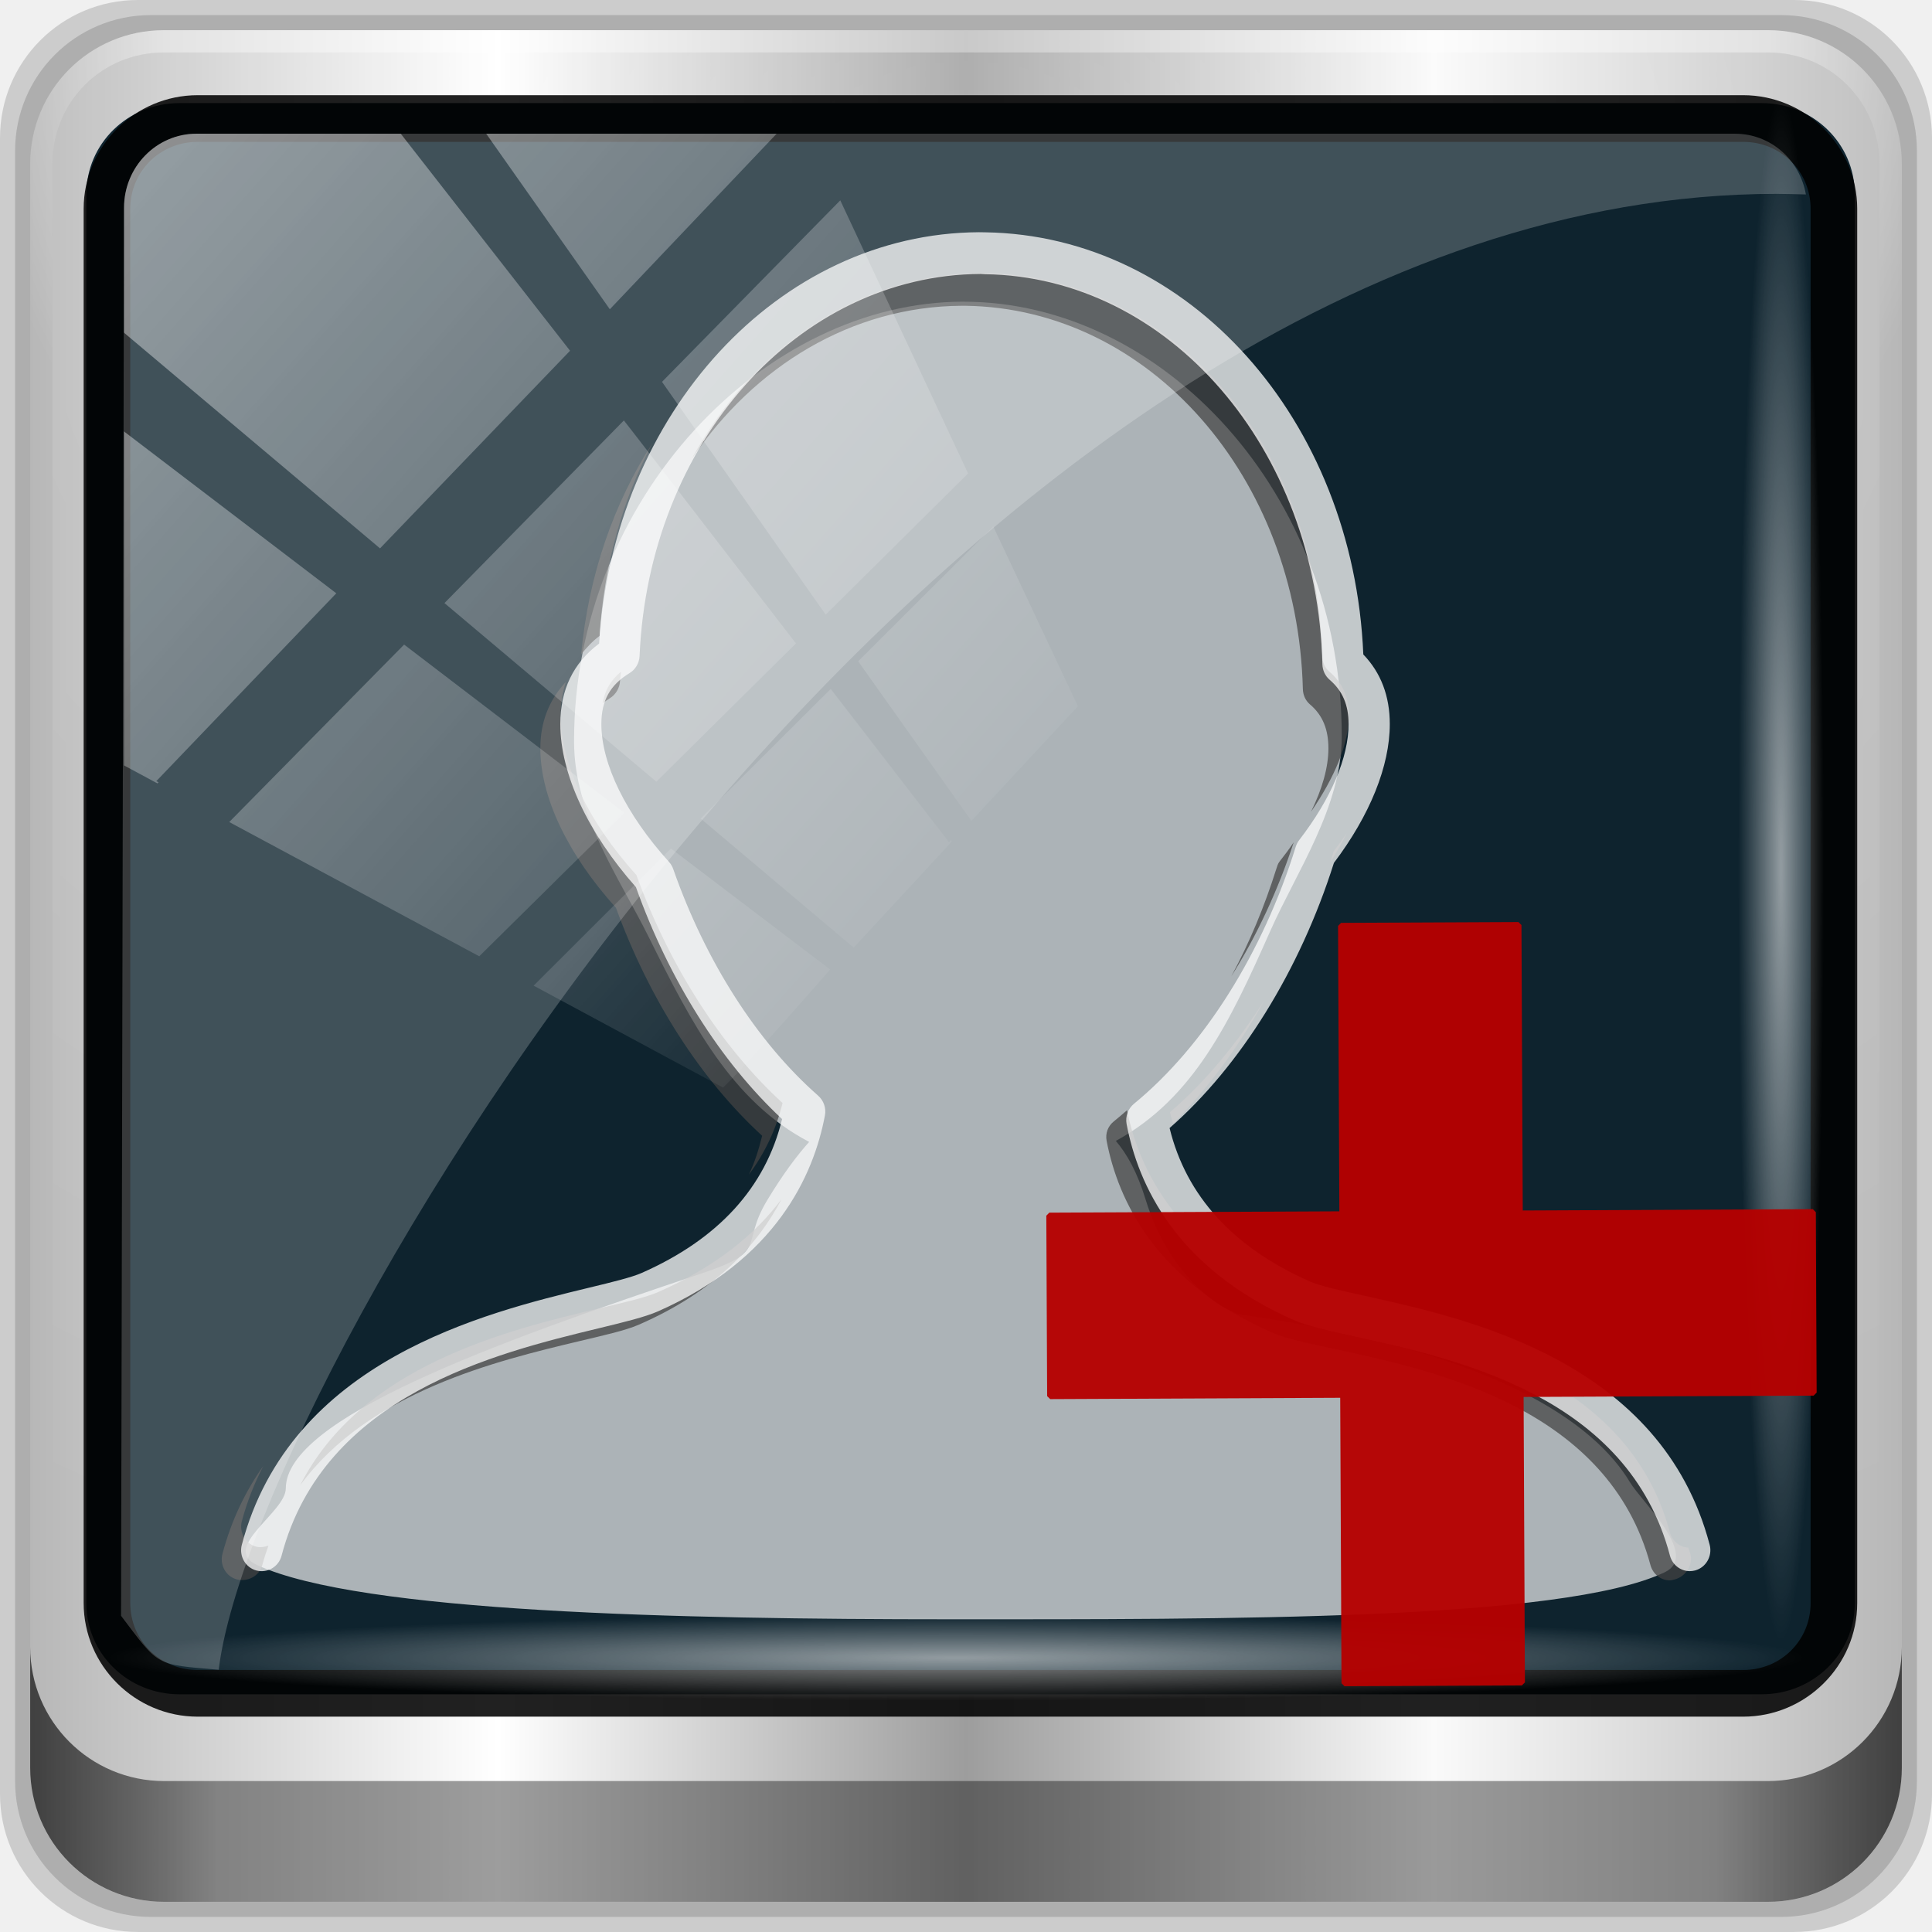
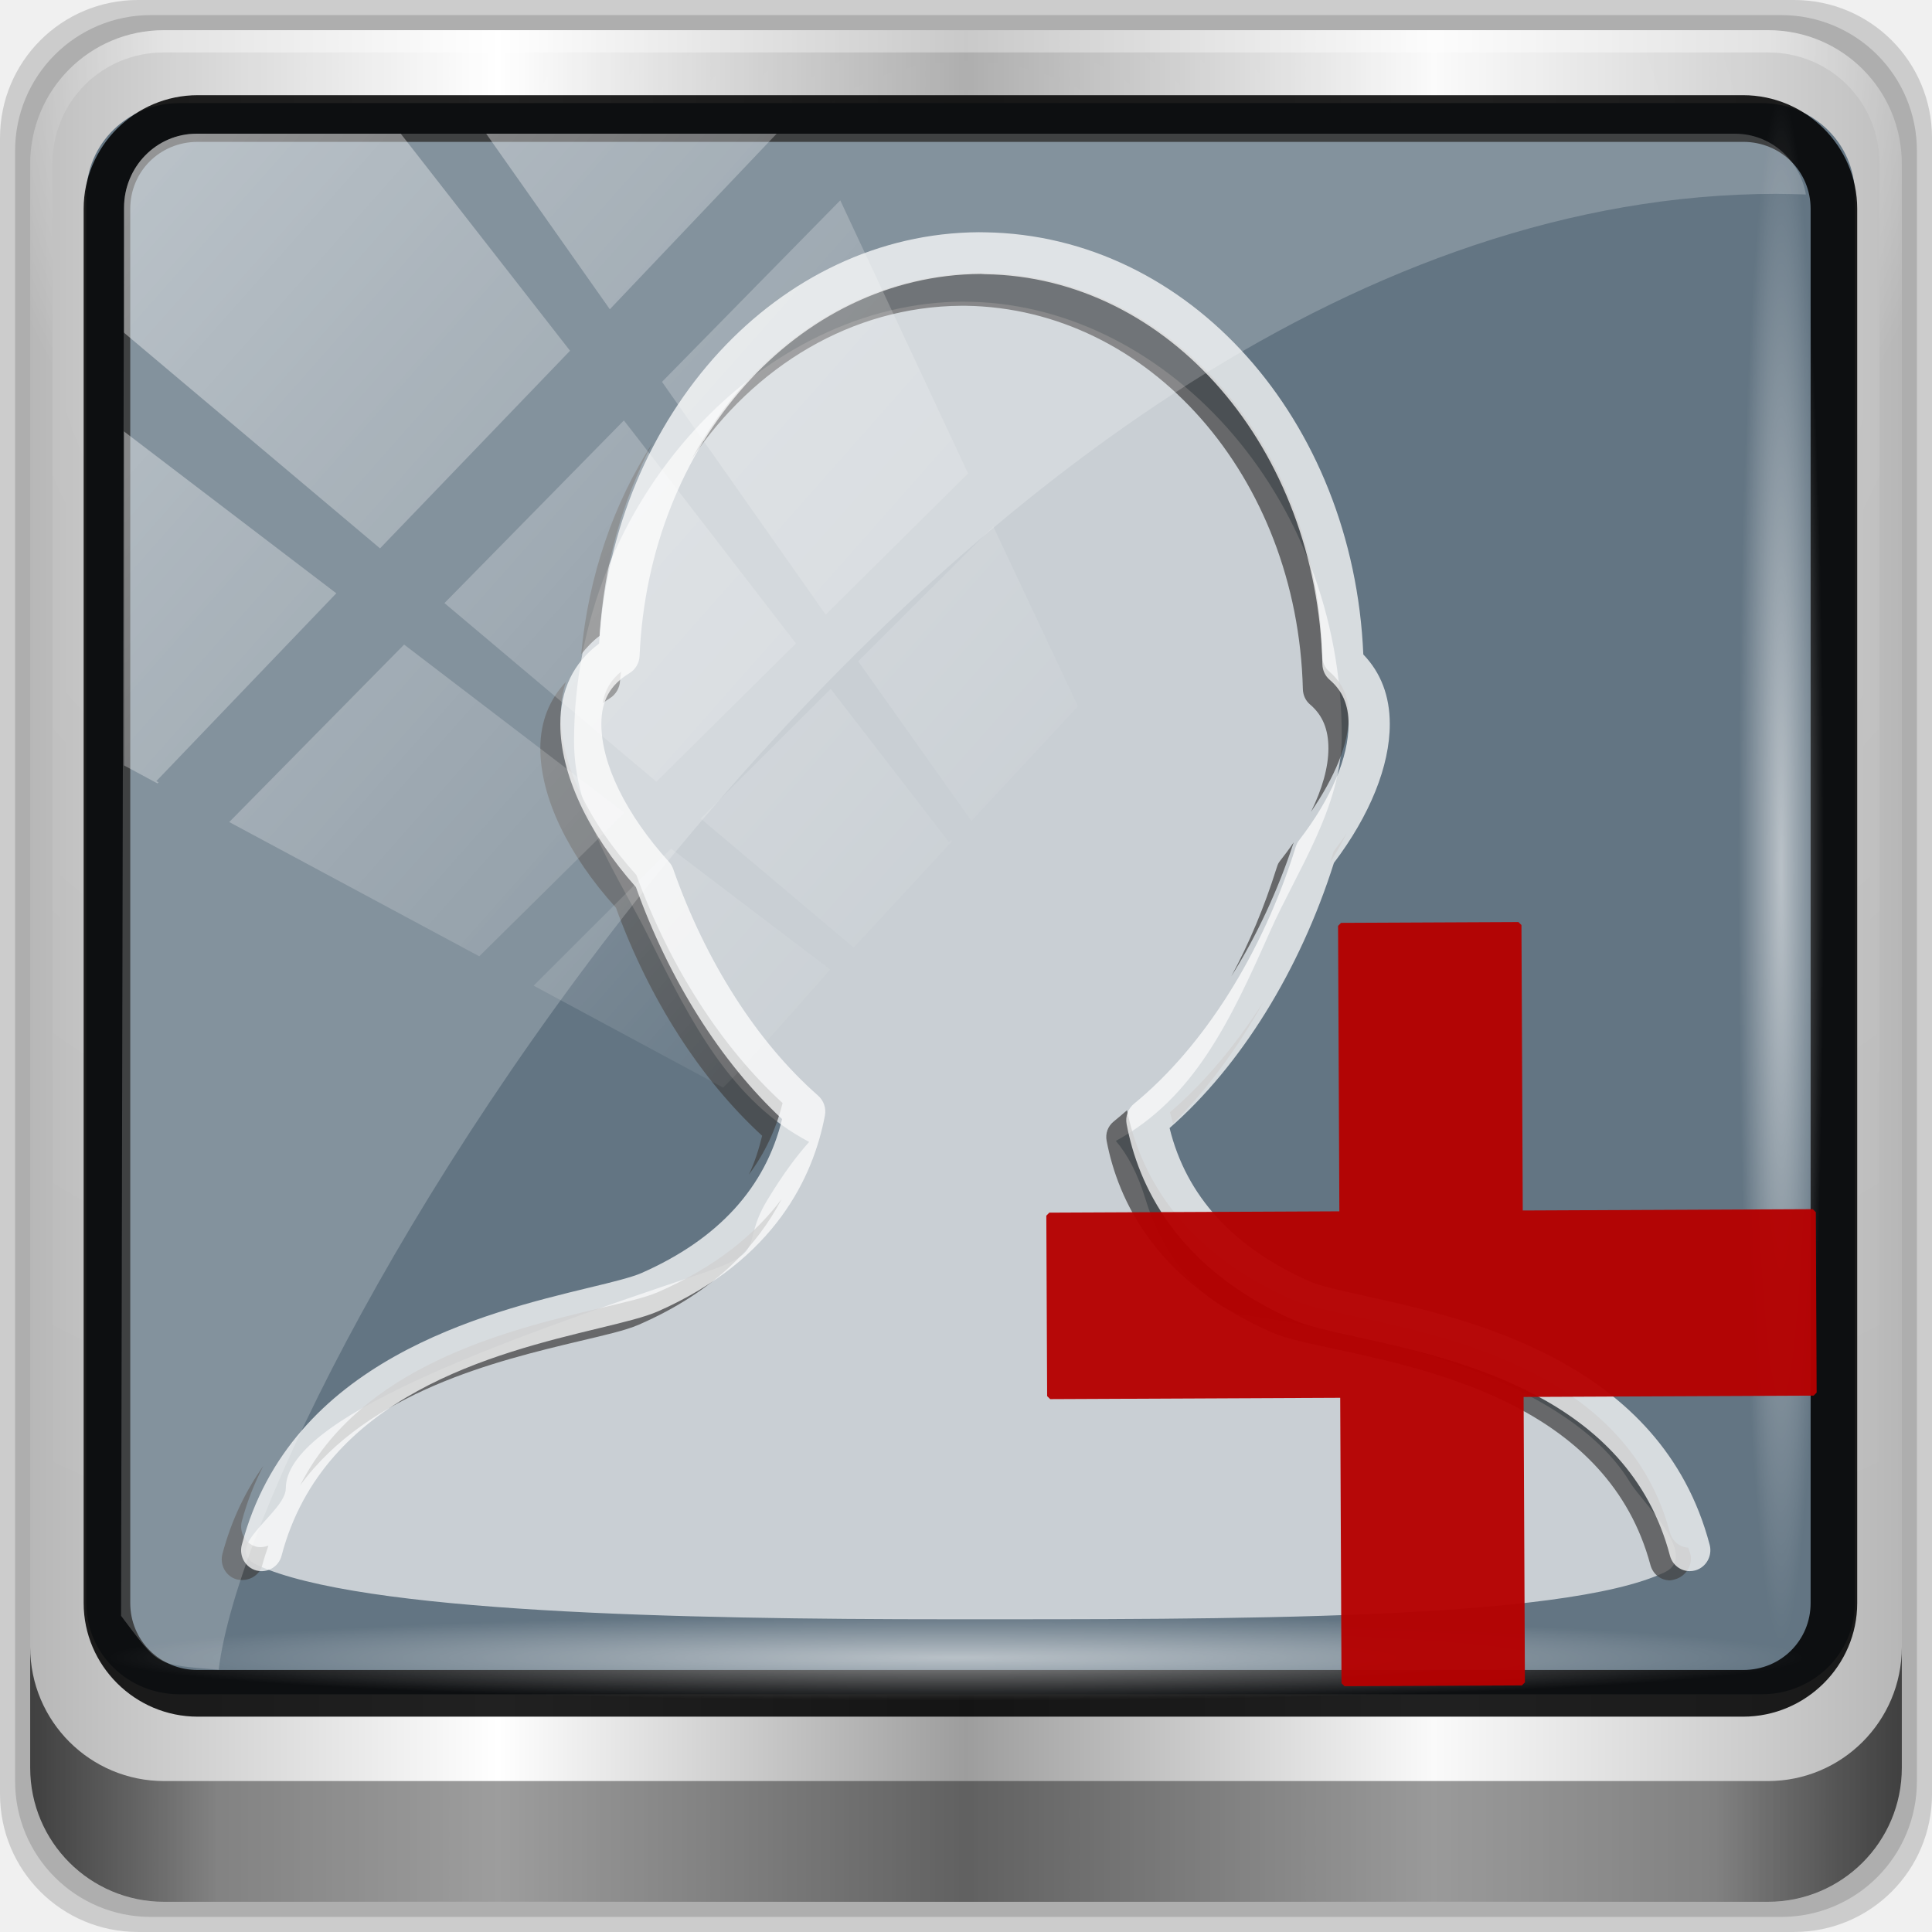
<svg xmlns="http://www.w3.org/2000/svg" xmlns:xlink="http://www.w3.org/1999/xlink" width="96" height="96" id="svg5023" version="1.1">
  <defs id="defs5025">
    <linearGradient id="linearGradient4133">
      <stop style="stop-color:#ffffff;stop-opacity:1;" offset="0" id="stop4135" />
      <stop style="stop-color:#ffffff;stop-opacity:0;" offset="1" id="stop4137" />
    </linearGradient>
    <linearGradient id="linearGradient5700">
      <stop id="stop5702" offset="0" style="stop-color:#ffffff;stop-opacity:0;" />
      <stop style="stop-color:#ffffff;stop-opacity:0.851;" offset="0.029" id="stop5704" />
      <stop id="stop5706" offset="0.052" style="stop-color:#ffffff;stop-opacity:0;" />
      <stop style="stop-color:#ffffff;stop-opacity:0;" offset="0.966" id="stop5712" />
      <stop style="stop-color:#ffffff;stop-opacity:0.851;" offset="0.979" id="stop5710" />
      <stop id="stop5708" offset="1" style="stop-color:#ffffff;stop-opacity:0;" />
    </linearGradient>
    <linearGradient id="linearGradient3888-8-4-8-4-6-9-0-8-7-9">
      <stop style="stop-color:#ffffff;stop-opacity:1;" offset="0" id="stop3890-4-7-9-5-7-0-8-8-8-6" />
      <stop style="stop-color:#ffffff;stop-opacity:0;" offset="1" id="stop3892-5-8-2-8-3-3-3-06-4-4" />
    </linearGradient>
    <linearGradient id="linearGradient3921">
      <stop style="stop-color:#2cffee;stop-opacity:1;" offset="0" id="stop3923" />
      <stop style="stop-color:#00586e;stop-opacity:1;" offset="1" id="stop3925" />
    </linearGradient>
    <linearGradient id="linearGradient3888-8-4-8-6">
      <stop style="stop-color:#ffffff;stop-opacity:1;" offset="0" id="stop3890-4-7-9-7" />
      <stop style="stop-color:#ffffff;stop-opacity:0;" offset="1" id="stop3892-5-8-2-7" />
    </linearGradient>
    <linearGradient id="linearGradient4091-0-3-0-7">
      <stop style="stop-color:#ffffff;stop-opacity:1;" offset="0" id="stop4093-3-6-4-2" />
      <stop id="stop4099-6-1-8-3" offset="0.8" style="stop-color:#ffffff;stop-opacity:1;" />
      <stop style="stop-color:#ffffff;stop-opacity:0;" offset="1" id="stop4095-1-0-7-9" />
    </linearGradient>
    <linearGradient id="linearGradient3832-0-6-1-1">
      <stop style="stop-color:#000000;stop-opacity:1;" offset="0" id="stop3834-6-3-7-1" />
      <stop id="stop3872-2-4" offset="0.1" style="stop-color:#000000;stop-opacity:0.588;" />
      <stop style="stop-color:#000000;stop-opacity:0.588;" offset="0.9" id="stop3844-6-2-7-6" />
      <stop style="stop-color:#000000;stop-opacity:1;" offset="1" id="stop3836-5-0-2-9" />
    </linearGradient>
    <linearGradient xlink:href="#linearGradient6139-0" id="linearGradient3923" x1="6" y1="47" x2="90" y2="47" gradientUnits="userSpaceOnUse" />
    <linearGradient id="linearGradient6139-0">
      <stop id="stop6141-2" offset="0" style="stop-color:#b7b7b7;stop-opacity:1;" />
      <stop style="stop-color:#ffffff;stop-opacity:1;" offset="0.25" id="stop6151-0" />
      <stop style="stop-color:#9d9d9d;stop-opacity:1;" offset="0.5" id="stop6147-1" />
      <stop id="stop6149-4" offset="0.75" style="stop-color:#fafafa;stop-opacity:1;" />
      <stop id="stop6143-4" offset="1" style="stop-color:#b7b7b7;stop-opacity:1;" />
    </linearGradient>
    <linearGradient xlink:href="#linearGradient6139-0" id="linearGradient4071" gradientUnits="userSpaceOnUse" gradientTransform="matrix(1.135375,0,0,1.133663,-40.03712,-46.78764)" x1="6" y1="47" x2="90" y2="47" />
    <radialGradient xlink:href="#linearGradient3888-8-4-8-6" id="radialGradient4073" gradientUnits="userSpaceOnUse" gradientTransform="matrix(0,1.620944,-2.038285,0,160.6643,-243.0366)" cx="158" cy="6.213" fx="158" fy="6.213" r="41" />
    <radialGradient xlink:href="#linearGradient4091-0-3-0-7" id="radialGradient4075" gradientUnits="userSpaceOnUse" gradientTransform="matrix(-1.072173,0,0,-0.8750202,199.4643,-19.12555)" cx="48" cy="-27" fx="48" fy="-27" r="42" />
    <linearGradient xlink:href="#linearGradient4213-7" id="linearGradient4767" gradientUnits="userSpaceOnUse" x1="2.771" y1="-28.642" x2="50.528" y2="14.514" />
    <linearGradient id="linearGradient4213-7">
      <stop style="stop-color:#ffffff;stop-opacity:1;" offset="0" id="stop4215-6" />
      <stop style="stop-color:#ffffff;stop-opacity:0;" offset="1" id="stop4217-5" />
    </linearGradient>
    <clipPath clipPathUnits="userSpaceOnUse" id="clipPath4156-4">
      <path style="opacity:0.6;fill:#ffffff;fill-opacity:1;stroke:none" d="m 27.046,-55.695 -14.214,13.321 0.061,0 15.653,21.771 10.231,-10.546 C 38.562,-32.302 27.468,-54.819 27.046,-55.695 z M 9.647,-39.383 -5.241,-25.321 15.988,-7.806 26.372,-18.383 9.647,-39.383 z m 31.491,12.951 -9.741,9.714 8.945,12.458 7.781,-7.555 -6.984,-14.617 z m -49.84,4.379 -13.754,12.982 26.283,13.846 0.061,-0.062 -0.123,-0.062 L 13.599,-5.401 -8.702,-22.053 z m 38.015,7.401 -9.803,9.775 11.579,9.559 7.628,-7.401 -8.669,-11.009 -0.735,-0.925 z m 20.187,5.674 -7.383,7.216 6.188,8.542 5.82,-6.137 -4.626,-9.621 z m -32.195,6.322 -9.557,9.498 13.662,7.185 7.934,-7.678 -12.039,-9.004 z m 23.312,2.374 -7.107,6.938 8.363,6.907 5.361,-5.674 -0.061,-0.092 -0.092,0.123 -6.464,-8.203 z m -8.73,8.542 -7.505,7.339 10.354,5.458 c 1.397,-1.321 5.675,-6.123 5.851,-6.322 L 31.886,8.26 z" id="path4158-0" />
    </clipPath>
    <linearGradient xlink:href="#linearGradient3888-8-4-8-4-6-9-0-8-7-9" id="linearGradient4112" gradientUnits="userSpaceOnUse" gradientTransform="matrix(1.137623,0,0,1.142285,-40.39316,-45.01103)" x1="45.999" y1="42.064" x2="76.198" y2="29.454" />
    <linearGradient xlink:href="#linearGradient3832-0-6-1-1" id="linearGradient4129" x1="1.5" y1="88.172" x2="94.5" y2="88.172" gradientUnits="userSpaceOnUse" />
    <radialGradient xlink:href="#linearGradient4133" id="radialGradient4139" cx="13.948" cy="44.893" fx="13.948" fy="44.893" r="43.199" gradientTransform="matrix(1,0,0,0.05036905,0,39.43178)" gradientUnits="userSpaceOnUse" />
    <radialGradient xlink:href="#linearGradient4133" id="radialGradient4143" gradientUnits="userSpaceOnUse" gradientTransform="matrix(0.9096059,0,0,0.0504451,-11.18454,-58.25827)" cx="13.948" cy="44.893" fx="13.948" fy="44.893" r="43.199" />
  </defs>
  <g id="layer1" transform="translate(0,80)">
    <g id="g5148" transform="matrix(1.003444,0,0,1.004959,33.4893,-38.52676)">
      <g id="g5766" transform="matrix(0.8838792,0,0,0.8339317,-3.525764,5.008121)" />
      <path style="opacity:0.15;fill:#000000;fill-opacity:1;fill-rule:nonzero;stroke:none;display:inline" d="m 55.463,-41.269 -82.003,0 c -3.786,0 -6.834,3.043 -6.834,6.823 l 0,81.88 c 0,3.78 3.048,6.823 6.834,6.823 l 82.003,0 c 3.786,0 6.834,-3.043 6.834,-6.823 l 0,-81.88 c 0,-3.78 -3.048,-6.823 -6.834,-6.823 z" id="path3288" />
      <path id="path4085" d="m 54.822,-40.522 -80.722,0 c -3.727,0 -6.727,2.996 -6.727,6.717 l 0,80.6 c 0,3.721 3,6.717 6.727,6.717 l 80.722,0 c 3.727,0 6.727,-2.996 6.727,-6.717 l 0,-80.6 c 0,-3.721 -3,-6.717 -6.727,-6.717 z" style="opacity:0.15;fill:#000000;fill-opacity:1;fill-rule:nonzero;stroke:none;display:inline" />
      <g id="g4060" transform="matrix(0.9717868,0,0,0.9717868,0.4079871,0.1832322)">
        <path style="fill:url(#linearGradient4071);fill-opacity:1;fill-rule:nonzero;stroke:none;display:inline" d="m 55.334,-41.119 -81.747,0 c -3.774,0 -6.812,3.034 -6.812,6.802 l 0,81.624 c 0,3.768 3.038,6.802 6.812,6.802 l 81.747,0 c 3.774,0 6.812,-3.034 6.812,-6.802 l 0,-81.624 c 0,-3.768 -3.038,-6.802 -6.812,-6.802 z" id="rect4251-1" />
        <g id="g3272" transform="matrix(1.135375,0,0,1.133663,-153.5746,-46.2208)">
          <path id="path3400-6" d="m 112,5.5 c -2.787,0 -5,2.213 -5,5 l 0,20.719 0,7 0,38.594 c 1.071,1.629 2.897,2.719 5,2.719 l 4,0 64,0 4,0 c 2.103,0 3.929,-1.09 5,-2.719 l 0,-38.594 0,-7 L 189,10.5 c 0,-2.787 -2.213,-5 -5,-5 z" style="opacity:0.2;fill:url(#radialGradient4073);fill-opacity:1;fill-rule:nonzero;stroke:none;display:inline" />
          <path id="path4236-5" d="m 112,4.5 c -3.324,0 -6,2.676 -6,6 l 0,15 1,0 0,-15 c 0,-2.787 2.213,-5 5,-5 l 72,0 c 2.787,0 5,2.213 5,5 l 0,15 1,0 0,-15 c 0,-3.324 -2.676,-6 -6,-6 l -72,0 z" style="opacity:0.45;fill:url(#radialGradient4075);fill-opacity:1;fill-rule:nonzero;stroke:none;display:inline" />
        </g>
-         <path style="color:#000000;fill:#0e232e;fill-opacity:1;fill-rule:nonzero;stroke:none;stroke-width:2;marker:none;visibility:visible;display:inline;overflow:visible;enable-background:accumulate" d="m -25.62,-37.409 80.627,0 c 2.627,0 4.743,2.063 4.743,4.626 l 0,71.706 c 0,2.563 -2.115,4.626 -4.743,4.626 l -80.627,0 c -2.627,0 -4.743,-2.063 -4.743,-4.626 l 0,-71.706 c 0,-2.563 2.115,-4.626 4.743,-4.626 z" id="path4970" />
+         <path style="color:#000000;fill:#637583;fill-opacity:1;fill-rule:nonzero;stroke:none;stroke-width:2;marker:none;visibility:visible;display:inline;overflow:visible;enable-background:accumulate" d="m -25.62,-37.409 80.627,0 c 2.627,0 4.743,2.063 4.743,4.626 l 0,71.706 c 0,2.563 -2.115,4.626 -4.743,4.626 l -80.627,0 c -2.627,0 -4.743,-2.063 -4.743,-4.626 l 0,-71.706 c 0,-2.563 2.115,-4.626 4.743,-4.626 z" id="path4970" />
        <g transform="matrix(1.577981,0,0,1.557415,-64.93667,-72.30147)" id="g5011" style="enable-background:new">
          <path style="opacity:0.873;fill:#ffffff;fill-opacity:0.747;stroke:none" d="m 50.235,28.891 c -6.417,0 -12.576,6.419 -12.576,14.359 0,2.421 1.439,4.412 2.42,6.416 1.372,2.803 2.675,5.352 5.172,6.675 -0.403,0.457 -0.841,1.047 -1.353,1.903 -0.898,1.503 0.095,1.646 -2.146,2.404 -6.738,2.279 -13.401,4.732 -13.401,7.013 0,0.786 -2.131,1.946 -0.924,2.505 3.353,1.552 13.65,1.77 22.347,1.77 8.797,0 19.811,0.054 23.106,-1.536 1.135,-0.547 -0.735,-2.287 -1.122,-2.939 -1.152,-1.94 -4.334,-4.275 -12.543,-5.477 -0.527,-0.077 -2.307,-1.139 -3.103,-3.773 -0.266,-0.88 -0.594,-1.469 -0.957,-1.903 2.518,-1.397 3.689,-3.896 4.986,-6.856 0.856,-1.954 2.309,-4.055 2.309,-6.368 0,-7.94 -5.796,-14.192 -12.213,-14.192 z" id="path5000" />
          <path style="fill:#444444;fill-opacity:0.731" d="m 50.796,27.956 c -3.939,0.023 -7.39,2.451 -9.341,6.078 2.017,-3.031 5.171,-4.988 8.714,-5.009 0.007,0 0.125,0 0.132,0 5.936,0.083 10.721,5.586 10.893,12.523 0.005,0.192 0.085,0.377 0.231,0.501 0.415,0.356 0.594,0.824 0.594,1.436 0,0.623 -0.202,1.33 -0.561,2.07 0.762,-1.127 1.221,-2.22 1.221,-3.139 0,-0.612 -0.212,-1.08 -0.627,-1.436 -0.146,-0.124 -0.226,-0.309 -0.231,-0.501 -0.171,-6.937 -4.957,-12.439 -10.893,-12.523 -0.007,0 -0.125,0 -0.132,0 z m -10.596,5.543 c -1.261,1.975 -2.074,4.333 -2.311,6.912 0.167,-0.208 0.365,-0.431 0.594,-0.601 0.146,-2.311 0.734,-4.443 1.716,-6.311 z m -1.023,7.48 c -0.333,0.274 -0.525,0.608 -0.594,1.035 0.076,-0.06 0.141,-0.112 0.231,-0.167 0.192,-0.117 0.321,-0.342 0.33,-0.568 0.004,-0.102 0.027,-0.2 0.033,-0.301 z m -1.782,0.334 c -0.529,0.572 -0.825,1.294 -0.825,2.171 0,1.589 0.888,3.466 2.443,5.209 1.074,2.985 2.738,5.611 4.72,7.447 -0.109,0.447 -0.238,0.867 -0.429,1.269 0.512,-0.694 0.879,-1.477 1.089,-2.338 -1.982,-1.836 -3.646,-4.462 -4.72,-7.447 -1.554,-1.743 -2.443,-3.621 -2.443,-5.209 0,-0.398 0.055,-0.766 0.165,-1.102 z m 25.218,4.942 c -0.136,0.205 -0.274,0.397 -0.429,0.601 -0.036,0.112 -0.062,0.223 -0.099,0.334 0.199,-0.31 0.374,-0.627 0.528,-0.935 z m -1.716,0.301 c -0.144,0.217 -0.293,0.416 -0.462,0.634 -0.049,0.063 -0.074,0.157 -0.099,0.234 -0.386,1.238 -0.867,2.411 -1.452,3.506 0.818,-1.317 1.505,-2.803 2.014,-4.375 z m -0.957,5.176 c -0.894,1.421 -1.908,2.659 -3.037,3.64 0.031,0.124 0.062,0.246 0.099,0.367 1.104,-1.112 2.102,-2.481 2.938,-4.007 z m -4.423,3.573 c -0.136,0.121 -0.291,0.255 -0.429,0.367 -0.191,0.156 -0.276,0.391 -0.231,0.634 0.369,1.948 1.597,4.614 5.38,6.278 0.447,0.196 1.166,0.342 2.047,0.534 3.288,0.72 8.784,1.947 10.134,7.046 0.08,0.299 0.335,0.501 0.627,0.501 0.057,0 0.107,-0.019 0.165,-0.033 0.354,-0.097 0.589,-0.476 0.495,-0.835 -0.019,-0.071 -0.046,-0.131 -0.066,-0.2 -0.278,-0.015 -0.518,-0.214 -0.594,-0.501 C 71.694,63.999 66.198,62.771 62.91,62.051 62.03,61.859 61.344,61.713 60.897,61.517 57.157,59.872 55.901,57.248 55.516,55.306 z m -11.157,2.905 c -0.827,1.119 -2.103,2.208 -3.994,3.039 -0.427,0.187 -1.082,0.334 -1.914,0.534 -2.963,0.714 -7.679,1.875 -9.638,5.777 2.218,-3.06 6.336,-4.064 9.011,-4.709 0.832,-0.2 1.487,-0.348 1.914,-0.534 2.494,-1.095 3.861,-2.63 4.621,-4.107 z m -16.735,8.716 c -0.575,0.826 -1.026,1.759 -1.32,2.872 -0.094,0.359 0.108,0.738 0.462,0.835 0.356,0.09 0.732,-0.11 0.825,-0.468 0.058,-0.219 0.126,-0.429 0.198,-0.634 -0.121,0.042 -0.263,0.067 -0.396,0.033 -0.354,-0.097 -0.556,-0.476 -0.462,-0.835 0.176,-0.663 0.41,-1.245 0.693,-1.803 z" id="path3437" />
          <path id="path5008" d="m 27.402,70.343 c 0.356,0.092 0.719,-0.12 0.812,-0.484 1.367,-5.254 6.923,-6.616 10.244,-7.43 0.832,-0.204 1.489,-0.365 1.917,-0.555 3.783,-1.691 5.016,-4.412 5.385,-6.397 0.045,-0.239 -0.038,-0.485 -0.219,-0.647 -1.97,-1.751 -3.632,-4.38 -4.68,-7.404 -0.029,-0.086 -0.076,-0.165 -0.137,-0.234 -1.387,-1.553 -2.183,-3.195 -2.183,-4.503 0,-0.764 0.28,-1.277 0.911,-1.664 0.192,-0.119 0.313,-0.328 0.323,-0.558 0.293,-6.964 5.109,-12.446 11.016,-12.482 0.006,0 0.135,0.009 0.142,0.009 5.936,0.085 10.721,5.684 10.892,12.747 0.005,0.195 0.09,0.379 0.236,0.504 0.415,0.362 0.609,0.822 0.609,1.445 0,1.095 -0.567,2.442 -1.594,3.79 -0.049,0.064 -0.086,0.138 -0.111,0.216 -1.062,3.467 -2.968,6.528 -5.227,8.401 -0.191,0.159 -0.281,0.413 -0.236,0.66 0.369,1.984 1.602,4.703 5.385,6.397 0.447,0.2 1.142,0.355 2.022,0.551 3.288,0.733 8.79,1.962 10.139,7.153 0.08,0.305 0.348,0.506 0.64,0.506 0.057,0 0.114,-0.008 0.173,-0.023 0.354,-0.098 0.564,-0.473 0.47,-0.838 -1.56,-5.998 -7.793,-7.388 -11.14,-8.134 -0.776,-0.174 -1.447,-0.323 -1.773,-0.47 -2.469,-1.105 -3.99,-2.788 -4.528,-5.011 2.292,-2.027 4.21,-5.155 5.307,-8.663 1.164,-1.559 1.804,-3.164 1.804,-4.535 0,-0.915 -0.287,-1.677 -0.855,-2.274 C 62.827,32.755 57.519,26.722 50.931,26.625 l -0.198,-0.003 c -6.468,0.036 -11.799,5.91 -12.265,13.439 -0.831,0.629 -1.253,1.511 -1.253,2.63 0,1.617 0.888,3.552 2.442,5.326 1.074,3.039 2.738,5.709 4.72,7.578 -0.535,2.231 -2.057,3.92 -4.532,5.026 -0.32,0.144 -0.957,0.301 -1.695,0.481 -3.373,0.826 -9.648,2.364 -11.22,8.404 -0.094,0.365 0.115,0.738 0.47,0.837 z" style="fill:#fefefe;fill-opacity:0.751" />
        </g>
        <path id="path4989" d="m -24.688,-37.812 c -3.196,0 -5.812,2.6 -5.812,5.781 l 0,70.938 c 0,3.181 2.616,5.781 5.812,5.781 l 78.75,0 c 3.196,0 5.812,-2.6 5.812,-5.781 l 0,-70.938 c 0,-3.181 -2.616,-5.781 -5.812,-5.781 l -78.75,0 z m 0,2.375 78.75,0 c 1.936,0 3.438,1.516 3.438,3.406 l 0,70.938 c 0,1.891 -1.501,3.406 -3.438,3.406 l -78.75,0 c -1.936,0 -3.438,-1.516 -3.438,-3.406 l 0,-70.938 c 0,-1.891 1.501,-3.406 3.438,-3.406 z" style="font-size:medium;font-style:normal;font-variant:normal;font-weight:normal;font-stretch:normal;text-indent:0;text-align:start;text-decoration:none;line-height:normal;letter-spacing:normal;word-spacing:normal;text-transform:none;direction:ltr;block-progression:tb;writing-mode:lr-tb;text-anchor:start;baseline-shift:baseline;color:#000000;fill:#000000;fill-opacity:0.871;stroke:none;stroke-width:2.376;marker:none;visibility:visible;display:inline;overflow:visible;enable-background:accumulate;font-family:Sans;-inkscape-font-specification:Sans" />
        <path style="fill:url(#linearGradient4129);fill-opacity:1;fill-rule:nonzero;stroke:none;display:inline;opacity:0.65" d="M 1.5 81.844 L 1.5 87.844 C 1.5 91.524 4.476 94.5 8.156 94.5 L 87.844 94.5 C 91.524 94.5 94.5 91.524 94.5 87.844 L 94.5 81.844 C 94.5 85.524 91.524 88.5 87.844 88.5 L 8.156 88.5 C 4.476 88.5 1.5 85.524 1.5 81.844 z " transform="matrix(1.0255,0,0,1.023954,-34.76312,-42.65525)" id="path4118" />
        <rect style="opacity:0.55;fill:url(#radialGradient4139);fill-opacity:1;stroke:none" id="rect4131" width="86.398" height="4.352" x="-29.251" y="39.517" rx="0" ry="4.352" />
        <rect ry="4.358" rx="0" y="-58.173" x="-37.791" height="4.358" width="78.588" id="rect4141" style="opacity:0.55;fill:url(#radialGradient4143);fill-opacity:1;stroke:none" transform="matrix(0,1,-1,0,0,0)" />
        <text xml:space="preserve" style="font-style:normal;font-variant:normal;font-weight:bold;font-stretch:normal;font-size:76.513px;line-height:25.618px;font-family:'URW Gothic L';-inkscape-font-specification:'URW Gothic L Bold';font-variant-ligatures:normal;font-variant-caps:normal;font-variant-numeric:normal;font-feature-settings:normal;text-align:start;writing-mode:lr-tb;text-anchor:start;opacity:0.958;fill:#b50000;fill-opacity:1;stroke:#b50000;stroke-width:0.307;stroke-linecap:round;stroke-linejoin:bevel;stroke-miterlimit:4;stroke-dasharray:none;stroke-opacity:1;paint-order:stroke fill markers;" x="0.704" y="-9.651" id="text1311" transform="matrix(0.00456106,0.9992355,-1.000744,0.00455419,0,0)">
          <tspan id="tspan1309" x="0.704" y="-9.651" style="fill:#b50000;fill-opacity:1;stroke-width:0.307;">+</tspan>
        </text>
      </g>
      <g style="opacity:0.7" id="g4324" transform="matrix(0.9061837,0,0,0.9237961,-27.685,-5.650666)">
        <rect transform="translate(-1.499875,-1.4)" style="opacity:0.7;fill:url(#linearGradient4767);fill-opacity:1;stroke:none" id="rect4146" width="92" height="92" x="2" y="-30" rx="3.957" ry="3.957" clip-path="url(#clipPath4156-4)" />
        <path style="opacity:0.3;fill:#ffffff;fill-opacity:1;stroke:none" d="m 4.469,-31.4 c -2.192,0 -3.964,1.777 -3.969,3.969 l -0.163,75.359 c 2.105,2.716 1.831,2.597 5.335,2.886 1.984,-16.008 40.139,-78.994 85.14,-78.994 0.537,0 1.059,0.021 1.594,0.031 -0.333,-1.851 -1.926,-3.25 -3.875,-3.25 z" id="rect4190" />
      </g>
    </g>
  </g>
</svg>
